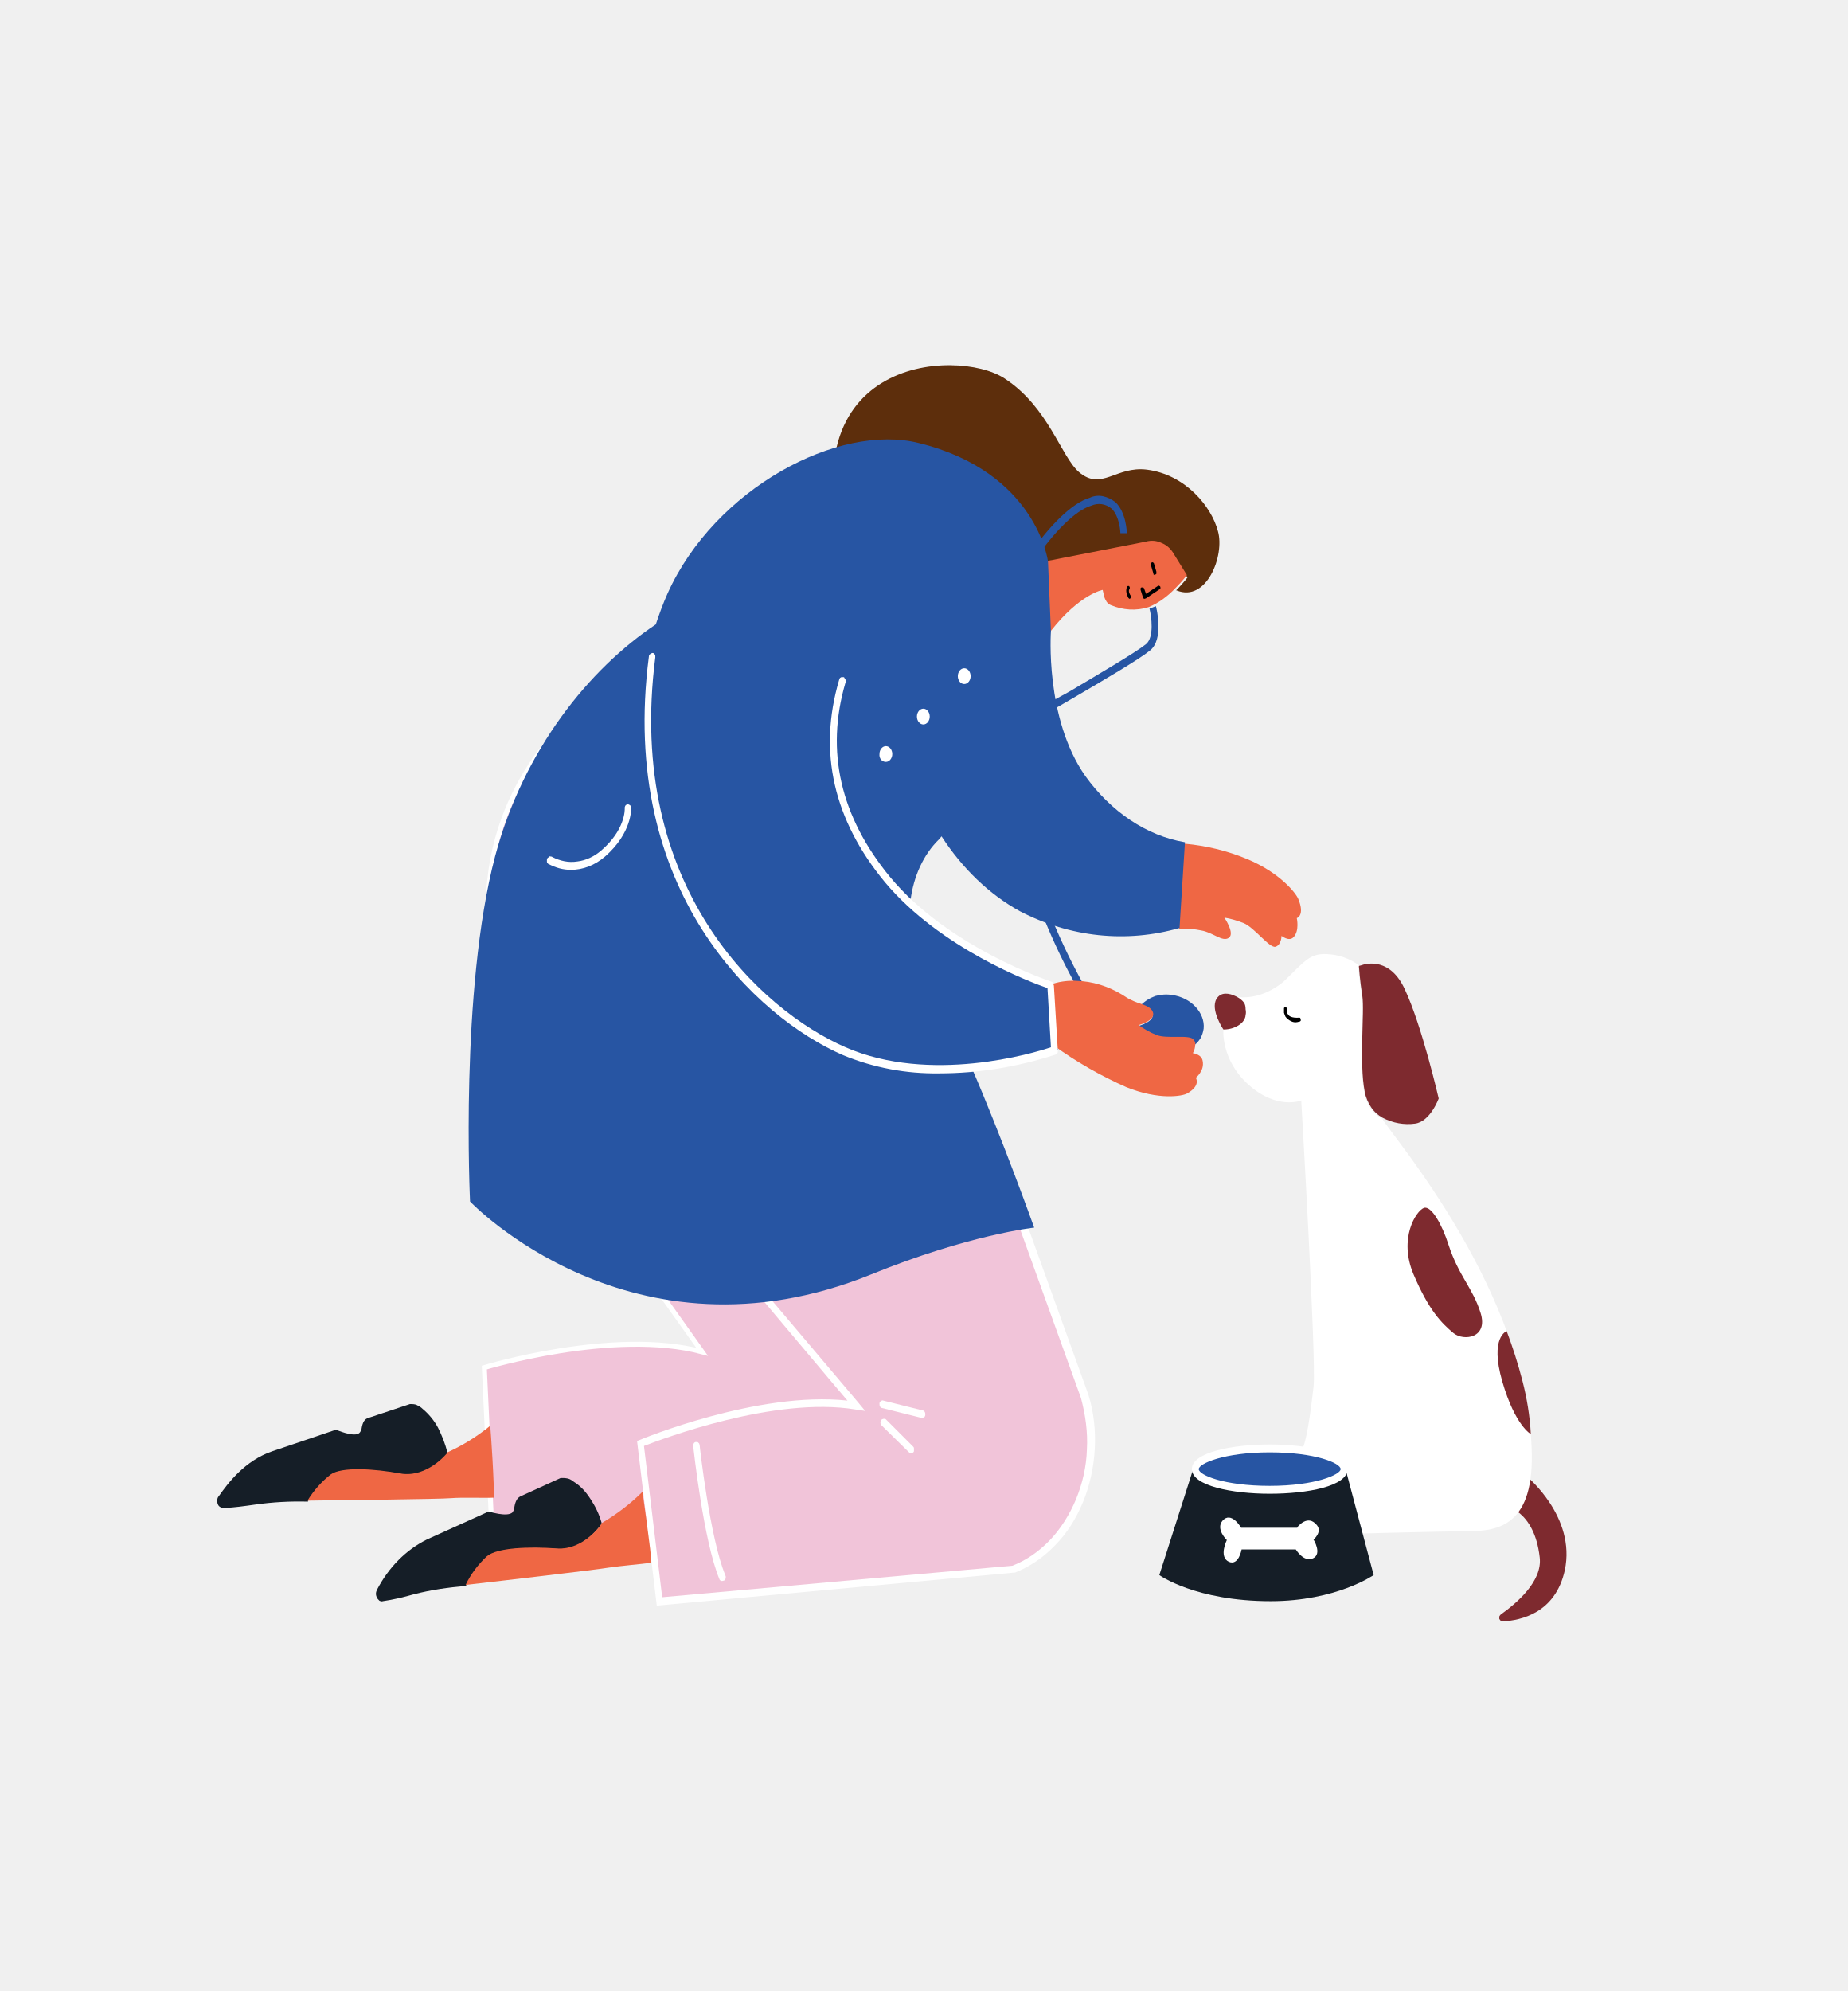
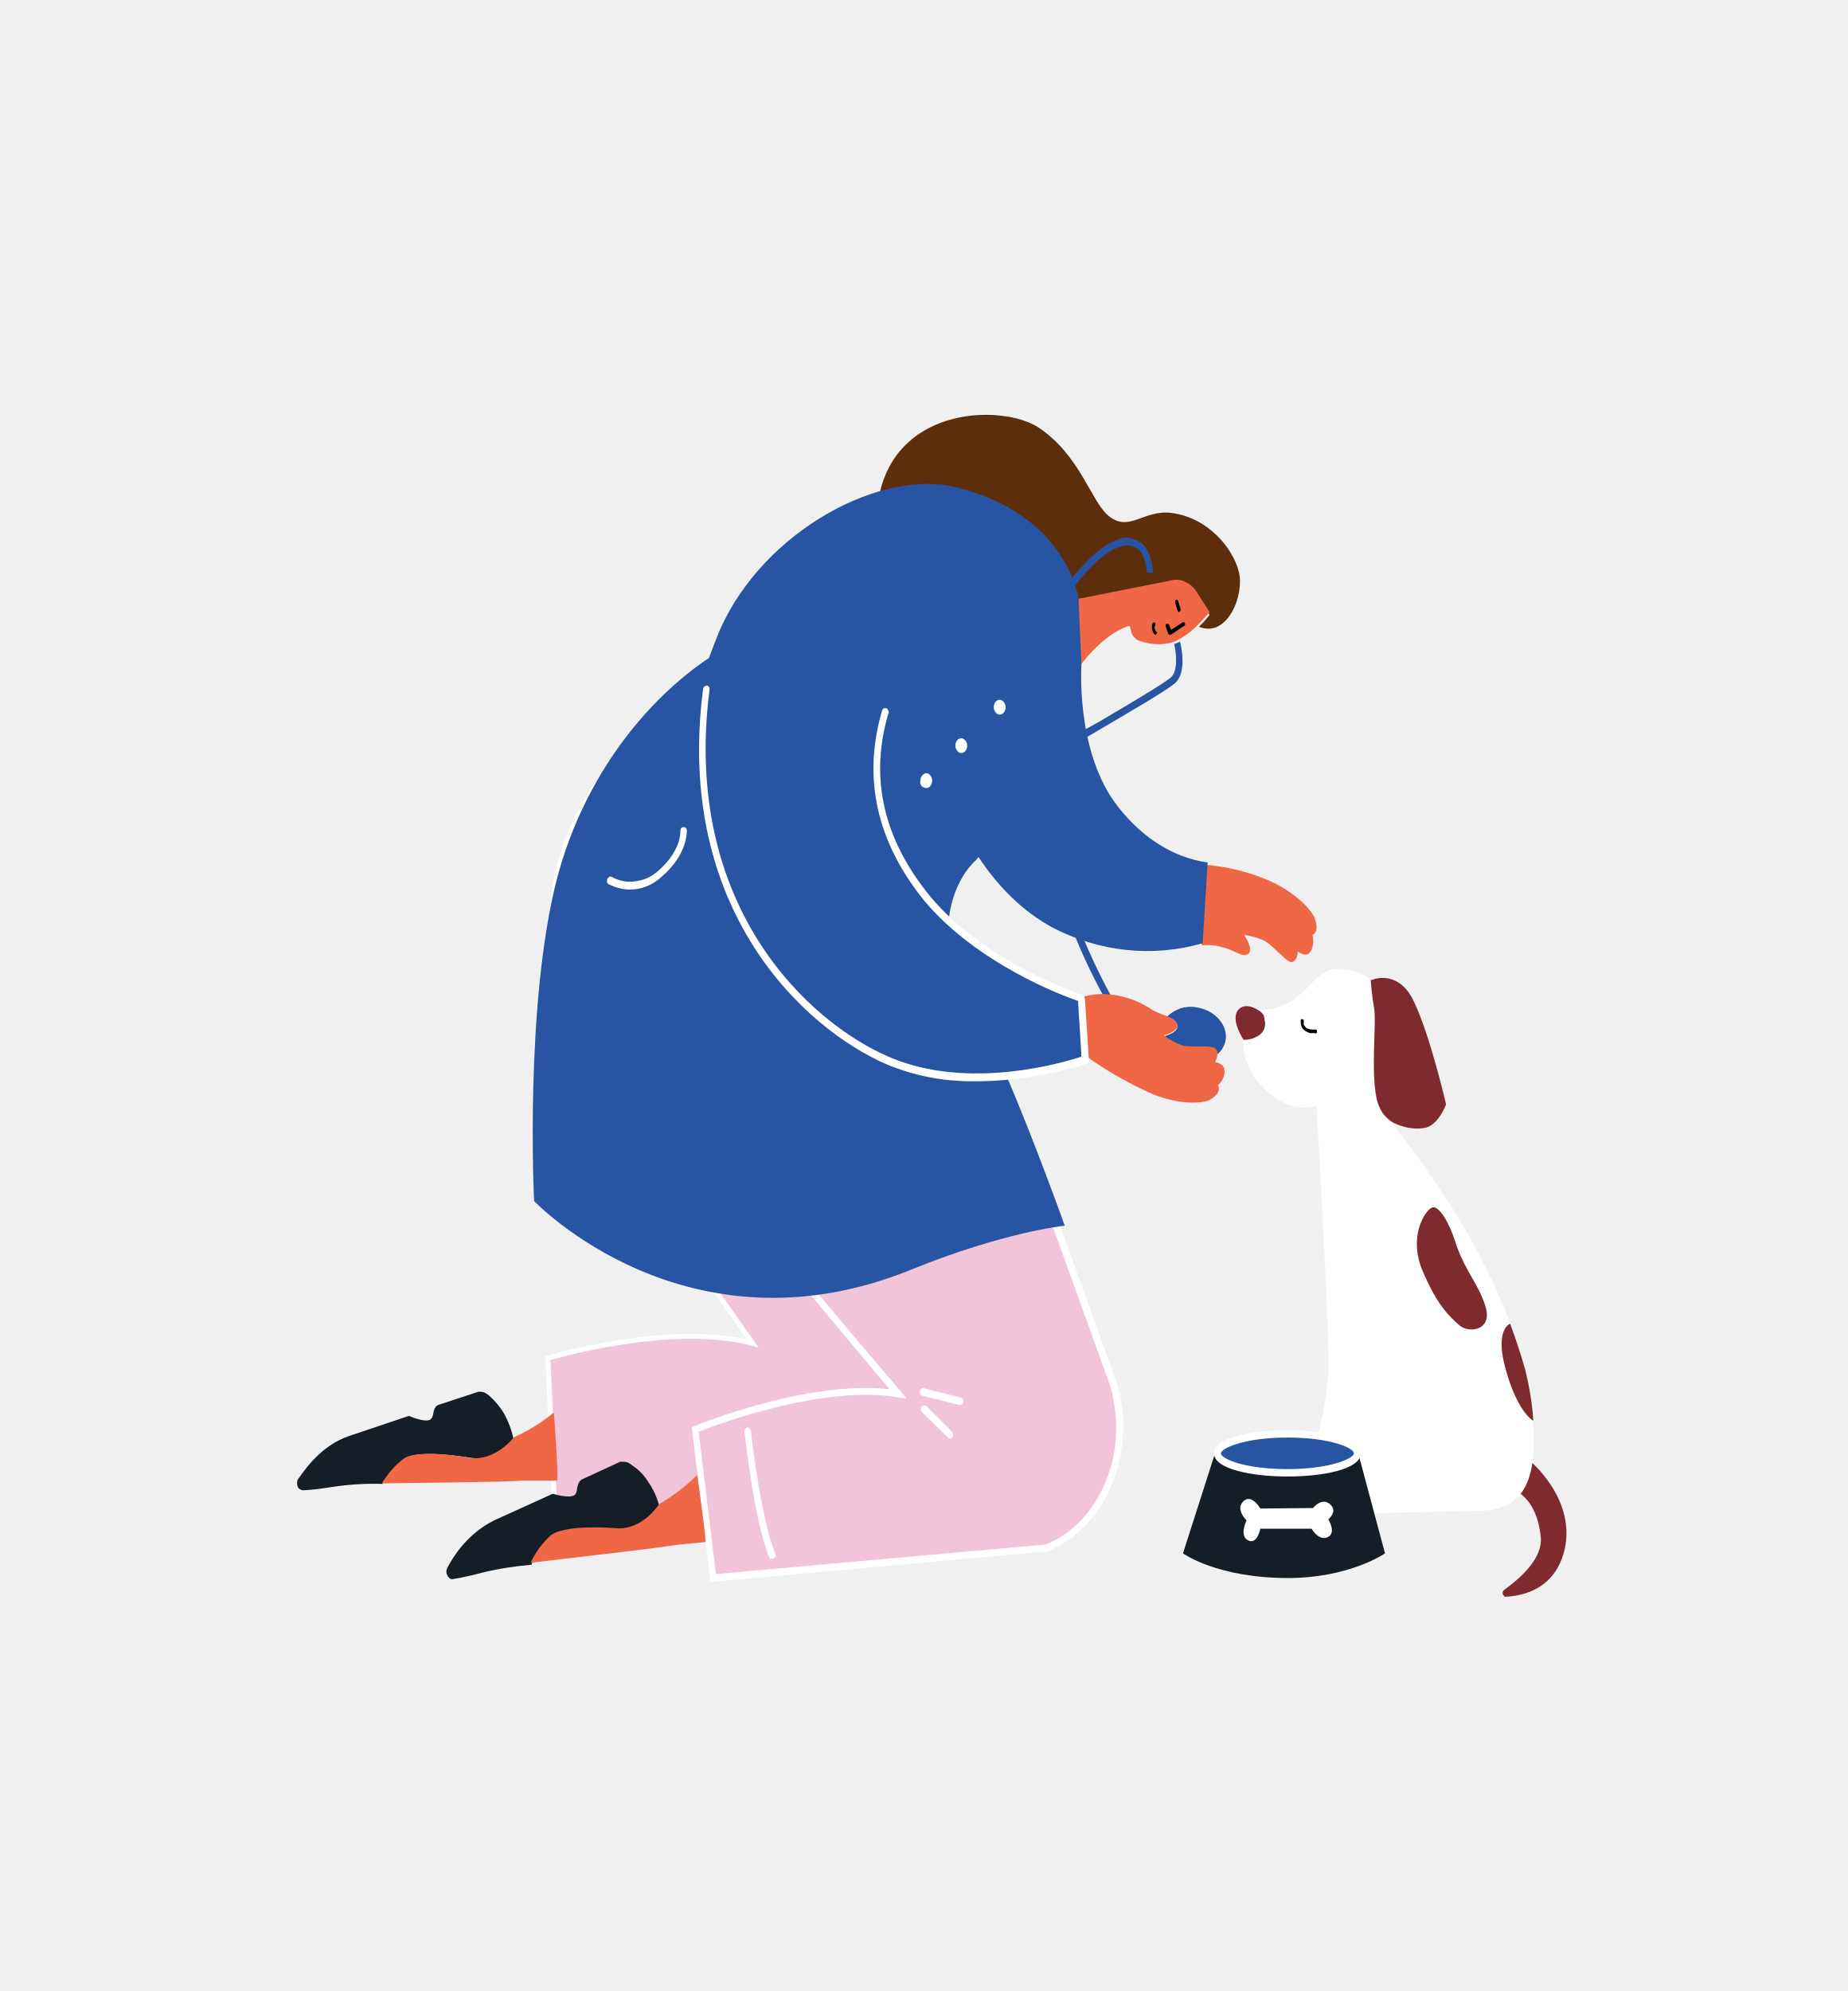
<svg xmlns="http://www.w3.org/2000/svg" version="1.1" id="Layer_1" x="0px" y="0px" viewBox="0 0 375 404" style="enable-background:new 0 0 375 404;" xml:space="preserve">
  <style type="text/css">
	.st0{fill:#F1C4D9;stroke:#FFFFFF;stroke-miterlimit:10;}
	.st1{fill:url(#SVGID_1_);}
	.st2{fill:#FFFFFF;}
	.st3{fill:#EF6744;}
	.st4{fill:#5D2E0C;}
	.st5{fill:#2755A3;}
	.st6{fill:#7E2A2F;}
	.st7{fill:url(#SVGID_2_);}
	.st8{fill:#151E27;}
</style>
  <g>
-     <path class="st0" d="M118.6,143.1c0,0-18,13.3-19.4,37.9c-1.4,24.6,3.8,37.8,18.1,57.9c9.8,13.8,18.9,26.5,25.2,35.4   c-18-4.8-44.2,3.2-44.2,3.2l1.5,32.3l72,0.9c3-0.8,5.8-2.4,8.2-4.5c2.5-2.1,4.5-4.9,6.1-8c1.6-3.1,2.6-6.6,3.1-10.2   c0.4-3.6,0.3-7.3-0.5-10.8l-22.5-103.9L118.6,143.1z" />
-     <linearGradient id="SVGID_1_" gradientUnits="userSpaceOnUse" x1="15196.658" y1="-44.97" x2="23809.822" y2="-44.97" gradientTransform="matrix(1 0 0 -1 0 196)">
+     <path class="st0" d="M130.4,149.1c0,0-16.9,12.5-18.3,35.7c-1.3,23.1,3.6,35.6,17,54.5c9.2,13,17.8,24.9,23.7,33.3   c-16.9-4.5-41.6,3-41.6,3l1.4,30.4l67.7,0.8c2.8-0.8,5.5-2.3,7.7-4.2c2.4-2,4.2-4.6,5.7-7.5c1.5-2.9,2.4-6.2,2.9-9.6   c0.4-3.4,0.3-6.9-0.5-10.2l-21.2-97.8L130.4,149.1z" />
+     <linearGradient id="SVGID_1_" gradientUnits="userSpaceOnUse" x1="14317.611" y1="887.089" x2="22421.902" y2="887.089" gradientTransform="matrix(1 0 0 1 0 -645.8898)">
      <stop offset="0.28" style="stop-color:#F1C4D9" />
      <stop offset="0.39" style="stop-color:#192A41" />
      <stop offset="0.58" style="stop-color:#1F3C6B" />
      <stop offset="0.75" style="stop-color:#234A8A" />
      <stop offset="0.9" style="stop-color:#26529C" />
      <stop offset="1" style="stop-color:#2755A3" />
    </linearGradient>
-     <path class="st1" d="M140.5,157c0,0-17,15.1-16.5,39.7s6.5,37.3,22.2,55.8c10.7,12.7,20.7,24.5,27.6,32.7   c-18.3-3-43.8,7.7-43.8,7.7l3.8,32.1l71.8-6.5c2.9-1.1,5.6-3,7.9-5.4c2.3-2.4,4.2-5.3,5.5-8.6c1.3-3.3,2.1-6.8,2.3-10.4   c0.2-3.6-0.3-7.3-1.3-10.7l-33-91.6L140.5,157z" />
-     <path class="st2" d="M133.3,325.8l-4-33.4l0.5-0.2c0.2-0.1,24.1-10,42.2-8c-4.1-4.8-9-10.7-14.5-17.2l-11.7-14   c-14.8-17.5-22-30.4-22.4-56.4c-0.4-24.8,16.7-40.2,16.9-40.4l0.4-0.3l47.1,35.3l0.1,0.2l33,91.6c1.1,3.5,1.5,7.3,1.3,11   c-0.2,3.7-1,7.4-2.4,10.8c-1.4,3.4-3.3,6.4-5.7,8.8c-2.4,2.5-5.1,4.3-8.1,5.5h-0.2L133.3,325.8z M130.7,293.4l3.7,30.7l71.1-6.4   c2.8-1.1,5.4-2.9,7.6-5.2c2.2-2.3,4-5.2,5.3-8.3c1.3-3.2,2.1-6.6,2.2-10.1c0.2-3.5-0.3-7-1.2-10.4l-32.9-91.3l-46-34.4   c-2.4,2.3-16.3,16.8-16,38.7c0.4,25.6,7.1,37.7,22,55.2l11.8,13.9c6.1,7.2,11.6,13.7,15.9,18.8l1.4,1.7l-2-0.3   C157.2,283.3,134.4,292,130.7,293.4z" />
-     <path class="st3" d="M239.4,188.5c-0.8-1.3-1.3-2.7-1.6-4.2c-0.3-1.5-0.3-3.1-0.1-4.6c0.2-3.1,1.2-6,2.8-8.5   c4.3,0.4,8.5,1.4,12.6,3.1c6.7,2.8,9.9,6.9,10.4,8.1c1.4,3.4-0.3,3.9-0.3,3.9s0.6,2.6-0.7,3.9c-0.9,0.9-2.4-0.3-2.4-0.3   s0,1.8-1.2,2.2c-1.2,0.4-4.3-3.9-6.5-4.8c-1.3-0.5-2.6-0.9-3.9-1.1c0,0,2.2,3.2,0.9,4.1c-1.3,0.9-3.2-1.1-5.6-1.5   C242.4,188.5,240.9,188.4,239.4,188.5z" />
-     <path class="st4" d="M247.2,107.8c-1.3-5-6.6-11.5-14.4-12.5c-6.3-0.8-9.2,4.4-13.8,0.5c-3.7-3.2-6.2-13.2-15.1-19   c-9.7-6.4-46.3-4.4-31.3,39.6c4.6,13.5,19.3,3.1,38.7,0.2c0.4-0.9,0.8-1.8,1.4-2.6l19.9-3.9c1.1-0.3,2.2-0.2,3.2,0.3   c1,0.5,1.9,1.3,2.5,2.3l2.7,4.5c-0.7,0.9-1.5,1.8-2.3,2.6h0.1C244.9,122.3,248.6,112.7,247.2,107.8z" />
-     <path class="st3" d="M238.3,112.5c-0.6-1.1-1.5-1.9-2.5-2.3c-1-0.5-2.1-0.6-3.2-0.3l-19.9,3.9c-0.5,0.8-1,1.7-1.4,2.6   c-0.7,1.3-1,2.9-0.8,4.5c0.6,2.9,1.3,9,2.8,7.1c5.9-7.5,10.5-8.3,10.5-8.3l0.3,1.3c0.1,0.4,0.3,0.8,0.5,1.1   c0.2,0.3,0.6,0.6,0.9,0.7c2.4,1,5.1,1.2,7.6,0.4c2-0.8,3.9-2.2,5.5-3.9c0.8-0.8,1.6-1.7,2.3-2.6L238.3,112.5z" />
-     <path d="M232.3,121.5h-0.1c0,0-0.1,0-0.1-0.1c0,0-0.1-0.1-0.1-0.1l-0.5-1.6c0-0.1,0-0.2,0-0.3s0.1-0.2,0.2-0.2c0.1,0,0.2,0,0.3,0   s0.1,0.1,0.2,0.2l0.4,1.1l2.4-1.6c0.1-0.1,0.2-0.1,0.3,0c0.1,0,0.2,0.1,0.2,0.2c0,0.1,0.1,0.2,0,0.3c0,0.1-0.1,0.2-0.2,0.2   l-2.7,1.8C232.4,121.5,232.3,121.5,232.3,121.5z" />
-     <path d="M229.3,121.5c-0.1,0-0.1,0-0.2-0.1c0,0-0.1-0.1-0.1-0.1c-0.8-1.5-0.2-2.3-0.2-2.3c0.1-0.1,0.1-0.1,0.2-0.1   c0.1,0,0.2,0,0.2,0.1c0.1,0.1,0.1,0.2,0.1,0.3c0,0.1,0,0.2-0.1,0.3c0,0-0.3,0.4,0.3,1.3c0,0,0,0.1,0.1,0.1c0,0.1,0,0.1,0,0.2   c0,0.1,0,0.1-0.1,0.1c0,0-0.1,0.1-0.1,0.1C229.4,121.4,229.4,121.5,229.3,121.5z" />
-     <path d="M234.4,116.7c-0.1,0-0.1,0-0.2-0.1c-0.1,0-0.1-0.1-0.1-0.2l-0.5-1.7c0,0,0-0.1,0-0.2c0-0.1,0-0.1,0-0.2c0,0,0-0.1,0.1-0.1   c0,0,0.1-0.1,0.1-0.1c0,0,0.1,0,0.1,0c0,0,0.1,0,0.1,0c0,0,0.1,0.1,0.1,0.1c0,0,0.1,0.1,0.1,0.1l0.5,1.7c0,0,0,0.1,0,0.2   c0,0.1,0,0.1,0,0.2c0,0,0,0.1-0.1,0.1c0,0-0.1,0.1-0.1,0.1L234.4,116.7z" />
-     <path class="st5" d="M220.3,157.5c-8.3-11.8-7-29.4-7-29.4l-0.6-14.2c0,0-2.3-18.1-26.2-24c-16.3-4.1-41.4,9.2-51,30.5   c-0.9,2-1.7,4.2-2.4,6.3c-13.5,9-26.8,25.4-32.6,47c-7.2,27.2-5.1,70.1-5.1,70.1s32.8,34.5,81.4,14.8c19.9-8.1,33.1-9.5,33.1-9.5   s-6.5-18.2-12.8-32.7c11.1,0.2,17.6-3.4,17.6-3.4l-1.6-13.2c0,0-16.4-6.1-28.3-17.1c0.6-4.8,2.6-9.3,5.8-12.4l0.5-0.6   c4.2,6.5,9.7,11.8,15.9,15.2c10.2,5.3,21.6,6.5,32.4,3.4l1.1-17.4C232.7,169.6,225.5,164.7,220.3,157.5z" />
-     <path class="st6" d="M309.9,299.6c0,0,10,8.2,7.7,19c-1.9,8.7-8.9,10.2-12.6,10.4c-0.2,0-0.3,0-0.4-0.1c-0.1-0.1-0.2-0.3-0.3-0.4   c0-0.2,0-0.4,0-0.5c0.1-0.2,0.2-0.3,0.3-0.4c3.1-2.2,8.5-6.7,7.9-11.6c-1.1-9.7-7.2-10.5-7.2-10.5L309.9,299.6z" />
-     <path class="st2" d="M280.6,227.1c0,0,0-0.1-0.1-0.1c-0.9-0.5-1.7-1.2-2.3-2.1c-0.6-0.9-1.1-2-1.3-3.1c-1.2-6.1,0-16.3-0.5-19.5   c-0.5-3.1-0.7-6.1-0.7-6.1l0.4-0.1c-2-1.6-4.4-2.4-6.8-2.5c-3.6-0.2-4.7,1.7-8.8,5.6c-2.8,2.3-6.1,3.5-9.5,3.1   c0.6,0.3,1.1,0.7,1.6,1.3c0.2,0.4,0.3,0.7,0.3,1.1c0,0.4,0,0.8-0.1,1.2c-0.1,0.4-0.2,0.8-0.4,1.1c-0.2,0.3-0.5,0.6-0.8,0.8   c-1,0.7-2.1,1.1-3.3,1c0,0-0.6,6.2,5.1,11.3c5.8,5.2,10.7,3.2,10.7,3.2s3.1,52.8,2.5,58.1c-0.6,5.3-1.5,11.8-2.5,13   c-5.9,7-4.9,11.7-4.9,11.7l12.6-0.3c-0.7,0.6-1.2,1.5-1.4,2.5c-0.2,1-0.1,2.1,0.3,3c0,0,23.5-0.6,27-0.6c5.7,0,13.4-0.6,13.2-15.5   C310.4,262.4,282.2,230.1,280.6,227.1z" />
-     <path class="st6" d="M285.1,200.7c-2.9-6.3-7.6-5.3-8.9-4.8l-0.4,0.1c0,0,0.2,3,0.7,6.1c0.5,3.1-0.7,13.4,0.5,19.5   c0.2,1.1,0.7,2.2,1.3,3.1c0.6,0.9,1.4,1.6,2.3,2.1c2.1,1.1,4.4,1.5,6.6,1.2c3.1-0.4,4.8-5.1,4.8-5.1S288.6,208.1,285.1,200.7z" />
-     <path class="st6" d="M252.5,203.5c-0.4-0.6-1-1-1.6-1.3c-1.4-0.7-3.1-1-4,0.5c-1.3,2.2,1.4,6.2,1.4,6.2c1.2,0,2.3-0.3,3.3-1   c0.3-0.2,0.6-0.5,0.8-0.8c0.2-0.3,0.4-0.7,0.4-1.1c0.1-0.4,0.1-0.8,0-1.2C252.8,204.2,252.7,203.8,252.5,203.5z" />
-     <path d="M263.3,207.4c-0.5,0.1-0.9,0-1.3-0.2s-0.8-0.5-1.1-0.9c-0.1-0.2-0.2-0.5-0.3-0.8c0-0.3,0-0.6,0-0.9c0-0.1,0.1-0.2,0.2-0.2   c0.1,0,0.2,0,0.2,0c0.1,0,0.1,0.1,0.2,0.2c0,0.1,0.1,0.2,0,0.3c0,0.2,0,0.3,0,0.5c0,0.2,0.1,0.3,0.2,0.4c0.2,0.4,0.8,0.8,2.3,0.7   c0.1,0,0.2,0,0.2,0.1c0.1,0.1,0.1,0.2,0.1,0.3c0,0.1,0,0.1,0,0.2c0,0,0,0.1-0.1,0.1c0,0-0.1,0.1-0.1,0.1c0,0-0.1,0-0.1,0   L263.3,207.4z" />
-     <path class="st6" d="M286.9,258.6c3.1,7.3,5.7,9.9,8.1,11.9c2.1,1.7,7.1,1,5.5-4.1c-1.6-5.1-4.4-7.4-6.5-13.8c-1.3-4.1-3.5-8-5-7.5   C287.4,245.7,283.8,251.3,286.9,258.6z" />
-     <path class="st6" d="M305.8,270.1c0,0-3.5,1.2-0.9,10.2c2.6,9,5.8,10.7,5.8,10.7c-0.2-3.7-0.8-7.3-1.7-10.8   C308.1,276.7,307,273.3,305.8,270.1z" />
-     <path class="st5" d="M207.6,168.5c-0.7-2.9-1.6-5.6-2.7-8.3c0-0.3,1.9-12.1,9.7-16.7l3.1-1.8c6-3.5,13.5-7.9,15.7-9.7   c2.9-2.3,1.3-8.7,1.2-9l-1.3,0.5c0.4,1.5,1,5.8-0.7,7.2c-2.1,1.7-9.8,6.2-15.5,9.6L214,142c-6.5,3.9-9.1,12-10,15.8l-0.1-0.1   c-2.8-7-5.3-13-3.3-22.7c2.8-14.2,14.4-30.5,20.9-32.4c0.7-0.3,1.4-0.4,2.1-0.3c0.7,0.1,1.4,0.4,2,0.9c1.7,1.6,1.8,5,1.8,5h1.3   c0-0.2-0.1-4.2-2.3-6.3c-0.8-0.6-1.6-1-2.5-1.2c-0.9-0.2-1.9-0.1-2.7,0.3c-7.1,2-19,18.7-22,33.6c-2.1,10.3,0.6,16.8,3.4,23.8   c1.5,3.4,2.7,6.9,3.6,10.5c2.7,10.7,6.6,20.8,11.7,30.2c0.5,0,1.1,0,1.7,0.1C214.4,189.7,210.3,179.4,207.6,168.5z" />
-     <path class="st5" d="M233.9,205.6c0.6,1.7-2.9,2.6-2.9,2.6c1.2,0.8,2.4,1.4,3.6,2c2.2,0.9,6.8-0.2,7.6,1c0.1,0.2,0.2,0.5,0.3,0.8   c0.5-0.4,0.9-0.9,1.2-1.4c0.3-0.6,0.5-1.2,0.6-1.9c0.3-3.2-2.6-6.3-6.4-6.8c-1.1-0.2-2.3-0.1-3.4,0.2c-1.1,0.4-2.1,1-3,1.9   C232.7,204.3,233.6,204.7,233.9,205.6z" />
-     <path class="st3" d="M244.1,215.3c-0.2-1.4-2-1.6-2-1.6c0.3-0.5,0.5-1.2,0.5-1.9c0-0.3-0.1-0.5-0.3-0.8c-0.8-1.2-5.4-0.1-7.6-1   c-1.3-0.5-2.5-1.2-3.6-2c0,0,3.5-0.9,2.9-2.6c-0.3-0.9-1.3-1.3-2.4-1.7c-1-0.3-1.9-0.7-2.8-1.2c-2.8-1.9-5.9-3.1-9.1-3.4   c-0.6,0-1.2-0.1-1.7-0.1c-1.6,0-3.2,0.2-4.8,0.8l0.6,12.3c4.7,3.4,9.6,6.2,14.8,8.5c6.7,2.7,11.4,1.8,12.3,1.3   c2.9-1.6,1.8-3.2,1.8-3.2S244.5,217.3,244.1,215.3z" />
-     <linearGradient id="SVGID_2_" gradientUnits="userSpaceOnUse" x1="11367.703" y1="-115.317" x2="13087.58" y2="-115.317" gradientTransform="matrix(1 0 0 -1 0 196)">
+     <path class="st1" d="M151,162.2c0,0-16,14.2-15.5,37.4s6.1,35.1,20.9,52.5c10.1,11.9,19.5,23.1,26,30.8   c-17.2-2.8-41.2,7.2-41.2,7.2l3.6,30.2l67.6-6.1c2.7-1,5.3-2.8,7.4-5.1c2.2-2.3,4-5,5.2-8.1c1.2-3.1,2-6.4,2.2-9.8   c0.2-3.4-0.3-6.9-1.2-10.1l-31.1-86.2L151,162.2z" />
+     <path class="st2" d="M144.2,321l-3.8-31.4l0.5-0.2c0.2-0.1,22.7-9.4,39.7-7.5c-3.9-4.5-8.5-10.1-13.6-16.2l-11-13.2   c-13.9-16.5-20.7-28.6-21.1-53.1c-0.4-23.3,15.7-37.8,15.9-38l0.4-0.3l44.3,33.2l0.1,0.2l31.1,86.2c1,3.3,1.4,6.9,1.2,10.4   c-0.2,3.5-0.9,7-2.3,10.2c-1.3,3.2-3.1,6-5.4,8.3c-2.3,2.4-4.8,4-7.6,5.2h-0.2L144.2,321z M141.8,290.5l3.5,28.9l66.9-6   c2.6-1,5.1-2.7,7.2-4.9c2.1-2.2,3.8-4.9,5-7.8c1.2-3,2-6.2,2.1-9.5c0.2-3.3-0.3-6.6-1.1-9.8l-31-85.9L151,163.1   c-2.3,2.2-15.3,15.8-15.1,36.4c0.4,24.1,6.7,35.5,20.7,51.9l11.1,13.1c5.7,6.8,10.9,12.9,15,17.7l1.3,1.6l-1.9-0.3   C166.7,281,145.2,289.2,141.8,290.5z" />
+     <path class="st3" d="M244,191.8c-0.8-1.2-1.2-2.5-1.5-4c-0.3-1.4-0.3-2.9-0.1-4.3c0.2-2.9,1.1-5.6,2.6-8c4,0.4,8,1.3,11.9,2.9   c6.3,2.6,9.3,6.5,9.8,7.6c1.3,3.2-0.3,3.7-0.3,3.7s0.6,2.4-0.7,3.7c-0.8,0.8-2.3-0.3-2.3-0.3s0,1.7-1.1,2.1c-1.1,0.4-4-3.7-6.1-4.5   c-1.2-0.5-2.4-0.8-3.7-1c0,0,2.1,3,0.8,3.9c-1.2,0.8-3-1-5.3-1.4C246.9,191.8,245.5,191.7,244,191.8z" />
+     <path class="st4" d="M251.4,115.9c-1.2-4.7-6.2-10.8-13.5-11.8c-5.9-0.8-8.7,4.1-13,0.5c-3.5-3-5.8-12.4-14.2-17.9   c-9.1-6-43.6-4.1-29.5,37.3c4.3,12.7,18.2,2.9,36.4,0.2c0.4-0.8,0.8-1.7,1.3-2.4l18.7-3.7c1-0.3,2.1-0.2,3,0.3s1.8,1.2,2.4,2.2   l2.5,4.2c-0.7,0.8-1.4,1.7-2.2,2.4h0.1C249.2,129.5,252.7,120.5,251.4,115.9z" />
+     <path class="st3" d="M243,120.3c-0.6-1-1.4-1.8-2.4-2.2c-0.9-0.5-2-0.6-3-0.3l-18.7,3.7c-0.5,0.8-0.9,1.6-1.3,2.4   c-0.7,1.2-0.9,2.7-0.8,4.2c0.6,2.7,1.2,8.5,2.6,6.7c5.6-7.1,9.9-7.8,9.9-7.8l0.3,1.2c0.1,0.4,0.3,0.8,0.5,1s0.6,0.6,0.8,0.7   c2.3,0.9,4.8,1.1,7.2,0.4c1.9-0.8,3.7-2.1,5.2-3.7c0.8-0.8,1.5-1.6,2.2-2.4L243,120.3z" />
+     <path d="M237.4,128.8L237.4,128.8c-0.1,0-0.2,0-0.2-0.1l-0.1-0.1l-0.5-1.5c0-0.1,0-0.2,0-0.3c0-0.1,0.1-0.2,0.2-0.2   c0.1,0,0.2,0,0.3,0s0.1,0.1,0.2,0.2l0.4,1l2.3-1.5c0.1-0.1,0.2-0.1,0.3,0c0.1,0,0.2,0.1,0.2,0.2c0,0.1,0.1,0.2,0,0.3   c0,0.1-0.1,0.2-0.2,0.2l-2.5,1.7C237.5,128.8,237.4,128.8,237.4,128.8z" />
+     <path d="M234.5,128.8c-0.1,0-0.1,0-0.2-0.1l-0.1-0.1c-0.8-1.4-0.2-2.2-0.2-2.2c0.1-0.1,0.1-0.1,0.2-0.1s0.2,0,0.2,0.1   c0.1,0.1,0.1,0.2,0.1,0.3c0,0.1,0,0.2-0.1,0.3c0,0-0.3,0.4,0.3,1.2c0,0,0,0.1,0.1,0.1c0,0.1,0,0.1,0,0.2s0,0.1-0.1,0.1L234.5,128.8   C234.6,128.7,234.6,128.8,234.5,128.8z" />
+     <path d="M239.3,124.2c-0.1,0-0.1,0-0.2-0.1c-0.1,0-0.1-0.1-0.1-0.2l-0.5-1.6c0,0,0-0.1,0-0.2s0-0.1,0-0.2c0,0,0-0.1,0.1-0.1   l0.1-0.1h0.1h0.1l0.1,0.1l0.1,0.1l0.5,1.6c0,0,0,0.1,0,0.2c0,0.1,0,0.1,0,0.2c0,0,0,0.1-0.1,0.1L239.3,124.2L239.3,124.2z" />
+     <path class="st5" d="M226.1,162.6c-7.8-11.1-6.6-27.7-6.6-27.7l-0.6-13.4c0,0-2.2-17-24.7-22.6c-15.3-3.9-39,8.7-48,28.7   c-0.8,1.9-1.6,4-2.3,5.9c-12.7,8.5-25.2,23.9-30.7,44.2c-6.8,25.6-4.8,66-4.8,66s30.9,32.5,76.6,13.9c18.7-7.6,31.1-8.9,31.1-8.9   s-6.1-17.1-12-30.8c10.4,0.2,16.6-3.2,16.6-3.2l-1.5-12.4c0,0-15.4-5.7-26.6-16.1c0.6-4.5,2.4-8.8,5.5-11.7l0.5-0.6   c4,6.1,9.1,11.1,15,14.3c9.6,5,20.3,6.1,30.5,3.2l1-16.4C237.7,174,231,169.4,226.1,162.6z" />
+     <path class="st6" d="M310.4,296.3c0,0,9.4,7.7,7.2,17.9c-1.8,8.2-8.4,9.6-11.9,9.8c-0.2,0-0.3,0-0.4-0.1c-0.1-0.1-0.2-0.3-0.3-0.4   c0-0.2,0-0.4,0-0.5c0.1-0.2,0.2-0.3,0.3-0.4c2.9-2.1,8-6.3,7.4-10.9c-1-9.1-6.8-9.9-6.8-9.9L310.4,296.3z" />
+     <path class="st2" d="M282.8,228.1C282.8,228.1,282.8,228,282.8,228.1c-0.9-0.6-1.7-1.2-2.3-2.1c-0.6-0.8-1-1.9-1.2-2.9   c-1.1-5.7,0-15.3-0.5-18.3c-0.5-2.9-0.7-5.7-0.7-5.7l0.4-0.1c-1.9-1.5-4.1-2.3-6.4-2.4c-3.4-0.2-4.4,1.6-8.3,5.3   c-2.6,2.2-5.7,3.3-8.9,2.9c0.6,0.3,1,0.7,1.5,1.2c0.2,0.4,0.3,0.7,0.3,1s0,0.8-0.1,1.1c-0.1,0.4-0.2,0.8-0.4,1   c-0.2,0.3-0.5,0.6-0.8,0.8c-0.9,0.7-2,1-3.1,0.9c0,0-0.6,5.8,4.8,10.6c5.5,4.9,10.1,3,10.1,3s2.9,49.7,2.4,54.7   c-0.6,5-1.4,11.1-2.4,12.2c-5.6,6.6-4.6,11-4.6,11l11.9-0.3c-0.7,0.6-1.1,1.4-1.3,2.4s-0.1,2,0.3,2.8c0,0,22.1-0.6,25.4-0.6   c5.4,0,12.6-0.6,12.4-14.6C310.8,261.3,284.3,230.9,282.8,228.1z" />
+     <path class="st6" d="M287,203.3c-2.7-5.9-7.2-5-8.4-4.5l-0.4,0.1c0,0,0.2,2.8,0.7,5.7s-0.7,12.6,0.5,18.3c0.2,1,0.7,2.1,1.2,2.9   c0.6,0.8,1.3,1.5,2.2,2c2,1,4.1,1.4,6.2,1.1c2.9-0.4,4.5-4.8,4.5-4.8S290.3,210.2,287,203.3z" />
+     <path class="st6" d="M256.4,205.9c-0.4-0.6-0.9-0.9-1.5-1.2c-1.3-0.7-2.9-0.9-3.8,0.5c-1.2,2.1,1.3,5.8,1.3,5.8   c1.1,0,2.2-0.3,3.1-0.9c0.3-0.2,0.6-0.5,0.8-0.8c0.2-0.3,0.4-0.7,0.4-1c0.1-0.4,0.1-0.8,0-1.1C256.6,206.6,256.6,206.2,256.4,205.9   z" />
+     <path d="M266.5,209.6c-0.5,0.1-0.8,0-1.2-0.2c-0.4-0.2-0.8-0.5-1-0.8c-0.1-0.2-0.2-0.5-0.3-0.8c0-0.3,0-0.6,0-0.8   c0-0.1,0.1-0.2,0.2-0.2c0.1,0,0.2,0,0.2,0c0.1,0,0.1,0.1,0.2,0.2c0,0.1,0.1,0.2,0,0.3c0,0.2,0,0.3,0,0.5s0.1,0.3,0.2,0.4   c0.2,0.4,0.8,0.8,2.2,0.7c0.1,0,0.2,0,0.2,0.1c0.1,0.1,0.1,0.2,0.1,0.3s0,0.1,0,0.2c0,0,0,0.1-0.1,0.1l-0.1,0.1h-0.1L266.5,209.6z" />
+     <path class="st6" d="M288.7,257.8c2.9,6.9,5.4,9.3,7.6,11.2c2,1.6,6.7,0.9,5.2-3.9c-1.5-4.8-4.1-7-6.1-13c-1.2-3.9-3.3-7.5-4.7-7.1   C289.2,245.6,285.8,250.9,288.7,257.8z" />
+     <path class="st6" d="M306.5,268.6c0,0-3.3,1.1-0.8,9.6c2.4,8.5,5.5,10.1,5.5,10.1c-0.2-3.5-0.8-6.9-1.6-10.2   C308.7,274.8,307.6,271.6,306.5,268.6z" />
+     <path class="st5" d="M214.1,173c-0.7-2.7-1.5-5.3-2.5-7.8c0-0.3,1.8-11.4,9.1-15.7l2.9-1.7c5.6-3.3,12.7-7.4,14.8-9.1   c2.7-2.2,1.2-8.2,1.1-8.5l-1.2,0.5c0.4,1.4,0.9,5.5-0.7,6.8c-2,1.6-9.2,5.8-14.6,9l-2.9,1.6c-6.1,3.7-8.6,11.3-9.4,14.9l-0.1-0.1   c-2.6-6.6-5-12.2-3.1-21.4c2.6-13.4,13.5-28.7,19.7-30.5c0.7-0.3,1.3-0.4,2-0.3c0.7,0.1,1.3,0.4,1.9,0.8c1.6,1.5,1.7,4.7,1.7,4.7   h1.2c0-0.2-0.1-4-2.2-5.9c-0.8-0.6-1.5-0.9-2.4-1.1c-0.8-0.2-1.8-0.1-2.5,0.3c-6.7,1.9-17.9,17.6-20.7,31.6   c-2,9.7,0.6,15.8,3.2,22.4c1.4,3.2,2.5,6.5,3.4,9.9c2.5,10.1,6.2,19.6,11,28.4c0.5,0,1,0,1.6,0.1   C220.5,192.9,216.7,183.2,214.1,173z" />
+     <path class="st5" d="M238.9,207.9c0.6,1.6-2.7,2.4-2.7,2.4c1.1,0.8,2.3,1.3,3.4,1.9c2.1,0.8,6.4-0.2,7.2,0.9   c0.1,0.2,0.2,0.5,0.3,0.8c0.5-0.4,0.8-0.8,1.1-1.3c0.3-0.6,0.5-1.1,0.6-1.8c0.3-3-2.4-5.9-6-6.4c-1-0.2-2.2-0.1-3.2,0.2   c-1,0.4-2,0.9-2.8,1.8C237.7,206.7,238.6,207,238.9,207.9z" />
+     <path class="st3" d="M248.5,217c-0.2-1.3-1.9-1.5-1.9-1.5c0.3-0.5,0.5-1.1,0.5-1.8c0-0.3-0.1-0.5-0.3-0.8c-0.8-1.1-5.1-0.1-7.2-0.9   c-1.2-0.5-2.4-1.1-3.4-1.9c0,0,3.3-0.8,2.7-2.4c-0.3-0.8-1.2-1.2-2.3-1.6c-0.9-0.3-1.8-0.7-2.6-1.1c-2.6-1.8-5.6-2.9-8.6-3.2   c-0.6,0-1.1-0.1-1.6-0.1c-1.5,0-3,0.2-4.5,0.8L220,214c4.4,3.2,9,5.8,13.9,8c6.3,2.5,10.7,1.7,11.6,1.2c2.7-1.5,1.7-3,1.7-3   S248.8,218.9,248.5,217z" />
+     <linearGradient id="SVGID_2_" gradientUnits="userSpaceOnUse" x1="10714.874" y1="953.236" x2="12333.14" y2="953.236" gradientTransform="matrix(1 0 0 1 0 -645.8898)">
      <stop offset="0.28" style="stop-color:#151E27" />
      <stop offset="0.39" style="stop-color:#192A41" />
      <stop offset="0.58" style="stop-color:#1F3C6B" />
      <stop offset="0.75" style="stop-color:#234A8A" />
      <stop offset="0.9" style="stop-color:#26529C" />
      <stop offset="1" style="stop-color:#2755A3" />
    </linearGradient>
-     <path class="st7" d="M278.8,319.6c0,0-7.6,5.3-20.9,5.3c-15.3,0-22.6-5.3-22.6-5.3l7-21.9l30.8,0.4L278.8,319.6z" />
-     <path class="st5" d="M257.7,302.3c8.3,0,15.1-1.9,15.1-4.2c0-2.3-6.8-4.2-15.1-4.2c-8.3,0-15.1,1.9-15.1,4.2   C242.6,300.4,249.4,302.3,257.7,302.3z" />
-     <path class="st2" d="M257.7,303.1c-7.6,0-15.8-1.6-15.8-5c0-3.4,8.2-5,15.8-5s15.8,1.6,15.8,5C273.5,301.6,265.3,303.1,257.7,303.1   z M257.7,294.7c-9.3,0-14.4,2.3-14.4,3.4c0,1.2,5.1,3.4,14.4,3.4c9.3,0,14.4-2.3,14.4-3.4C272.1,296.9,267,294.7,257.7,294.7z" />
-     <path class="st2" d="M263.3,309.9c0,0,2.1-2.8,4-0.4c1.1,1.4-0.7,2.9-0.7,2.9s1.8,2.9-0.1,3.8s-3.5-1.8-3.5-1.8h-11   c0,0-0.6,3.4-2.6,2.5c-2.1-1-0.4-4.4-0.4-4.4s-2.3-2.2-0.9-3.9c1.8-2.1,3.8,1.4,3.8,1.4H263.3z" />
-     <path class="st2" d="M190.6,217.8c-6.6,0.1-13.2-1.1-19.5-3.7c-17.5-7.6-45.6-33.3-39.4-80.9c0-0.2,0.1-0.4,0.3-0.5   c0.1-0.1,0.3-0.2,0.5-0.2c0.1,0,0.2,0.1,0.2,0.1c0.1,0.1,0.1,0.1,0.2,0.2c0.1,0.1,0.1,0.2,0.1,0.3c0,0.1,0,0.2,0,0.3   c-6,46.6,21.4,71.6,38.6,79.1s38.2,1.2,41.7,0l-0.7-12c-3.2-1.1-21.7-8-33-21.5c-10.4-12.6-13.6-26.4-9.3-41c0-0.1,0.1-0.2,0.1-0.3   c0.1-0.1,0.1-0.2,0.2-0.2c0.1-0.1,0.2-0.1,0.3-0.1c0.1,0,0.2,0,0.3,0c0.1,0,0.2,0.1,0.2,0.2c0.1,0.1,0.1,0.2,0.2,0.3   c0,0.1,0.1,0.2,0.1,0.3c0,0.1,0,0.2-0.1,0.3c-4.1,14-1,27.2,9,39.4c12,14.5,32.6,21.2,32.8,21.3c0.1,0,0.3,0.1,0.3,0.3   c0.1,0.1,0.1,0.3,0.2,0.5l0.8,13.2c0,0.2,0,0.4-0.1,0.5c-0.1,0.1-0.2,0.3-0.4,0.3C206.5,216.5,198.6,217.8,190.6,217.8z" />
-     <path class="st2" d="M115.9,176.5c-1.6,0-3.1-0.4-4.6-1.2c-0.1,0-0.1-0.1-0.2-0.2c-0.1-0.1-0.1-0.2-0.1-0.3c0-0.1,0-0.2,0-0.3   c0-0.1,0-0.2,0.1-0.3c0-0.1,0.1-0.2,0.2-0.2c0.1-0.1,0.1-0.1,0.2-0.2s0.2,0,0.3,0c0.1,0,0.2,0,0.3,0.1c1.6,0.8,3.3,1.2,5.1,0.9   c1.7-0.2,3.4-1,4.8-2.2c4.9-4.2,4.8-8.3,4.8-8.5c0-0.1,0-0.2,0-0.3c0-0.1,0.1-0.2,0.1-0.3c0.1-0.1,0.1-0.1,0.2-0.2   c0.1,0,0.2-0.1,0.3-0.1c0.2,0,0.3,0.1,0.5,0.2c0.1,0.1,0.2,0.3,0.2,0.5c0,0.2,0.2,5.1-5.3,9.9C120.7,175.6,118.3,176.5,115.9,176.5   z" />
-     <path class="st2" d="M184.9,294.9c-0.2,0-0.3-0.1-0.4-0.2l-5.5-5.4c-0.1-0.1-0.1-0.1-0.2-0.2c0-0.1-0.1-0.2-0.1-0.3   c0-0.1,0-0.2,0-0.3c0-0.1,0.1-0.2,0.1-0.3c0.1-0.1,0.1-0.1,0.2-0.2c0.1,0,0.2-0.1,0.3-0.1c0.1,0,0.2,0,0.3,0c0.1,0,0.2,0.1,0.2,0.1   l5.5,5.5c0.1,0.1,0.2,0.2,0.2,0.4c0,0.2,0,0.3,0,0.5c0,0.2-0.1,0.3-0.3,0.4C185.2,294.8,185.1,294.9,184.9,294.9z" />
-     <path class="st2" d="M187.1,287.7H187l-8-2c-0.2,0-0.3-0.2-0.4-0.3c-0.1-0.2-0.1-0.4-0.1-0.6s0.1-0.4,0.3-0.5   c0.1-0.1,0.3-0.2,0.5-0.1l8,2c0.2,0,0.3,0.2,0.4,0.3c0.1,0.2,0.1,0.4,0.1,0.6c0,0.2-0.1,0.3-0.2,0.5   C187.4,287.6,187.3,287.7,187.1,287.7z" />
-     <path class="st2" d="M146.5,320.8c-0.1,0-0.2,0-0.3-0.1c-0.1-0.1-0.2-0.2-0.2-0.3c-3.2-7.7-5.2-26.1-5.3-26.9c0-0.2,0-0.4,0.1-0.6   c0.1-0.2,0.3-0.3,0.4-0.3c0.1,0,0.2,0,0.3,0c0.1,0,0.2,0.1,0.2,0.1c0.1,0.1,0.1,0.1,0.2,0.2c0,0.1,0.1,0.2,0.1,0.3   c0,0.2,2.1,19,5.2,26.4c0,0.1,0.1,0.2,0.1,0.3c0,0.1,0,0.2,0,0.3c0,0.1-0.1,0.2-0.1,0.3c-0.1,0.1-0.1,0.1-0.2,0.2   C146.7,320.8,146.6,320.8,146.5,320.8z" />
-     <path class="st2" d="M195.7,138.8c0.7,0,1.3-0.7,1.3-1.6c0-0.9-0.6-1.6-1.3-1.6s-1.3,0.7-1.3,1.6   C194.4,138.1,195,138.8,195.7,138.8z" />
-     <path class="st2" d="M187.4,147c0.7,0,1.3-0.7,1.3-1.6c0-0.9-0.6-1.6-1.3-1.6c-0.7,0-1.3,0.7-1.3,1.6   C186.1,146.3,186.7,147,187.4,147z" />
-     <path class="st2" d="M179.8,154.6c0.7,0,1.3-0.7,1.3-1.6c0-0.9-0.6-1.6-1.3-1.6s-1.3,0.7-1.3,1.6   C178.4,153.9,179,154.6,179.8,154.6z" />
-     <path class="st8" d="M90.8,295v-0.2c-0.4-1.8-1.1-3.5-1.9-5.1c-0.8-1.5-1.9-2.8-3.1-3.8c-0.4-0.4-0.8-0.6-1.2-0.8   c-0.4-0.2-0.9-0.2-1.4-0.2l-8.4,2.8c-0.8,0.2-1.2,0.9-1.4,2.1c0,0.2-0.1,0.4-0.2,0.6c-0.1,0.2-0.2,0.3-0.3,0.4   c-1.1,0.9-4.7-0.7-4.7-0.7l-13,4.4c-5.5,1.9-8.9,6.4-10.8,9.1c-0.2,0.2-0.3,0.5-0.3,0.8c0,0.3,0,0.6,0.1,0.8   c0.1,0.3,0.3,0.5,0.5,0.6s0.4,0.2,0.7,0.2c2.2-0.1,4.3-0.4,6.4-0.7c3.5-0.5,7.1-0.7,10.7-0.6v-0.1c1.3-2.1,2.9-3.9,4.7-5.3   c2.2-1.6,8.8-1.1,14.2-0.2C86.7,300,90.8,295,90.8,295z" />
-     <path class="st3" d="M99.5,289.3c-2.7,2.2-5.6,4-8.7,5.4h-0.1v0.2c0,0-4,5-9.4,4.1c-5.4-1-12-1.4-14.2,0.2   c-1.8,1.4-3.4,3.2-4.7,5.3c7.2-0.1,26.8-0.3,29.1-0.5c2.7-0.2,6.5,0,8.7-0.1C100.4,302,99.6,290.2,99.5,289.3z" />
-     <path class="st8" d="M122.1,309.2c0,0,0-0.1,0-0.2c-0.5-1.8-1.3-3.4-2.3-4.9c-0.9-1.4-2-2.6-3.3-3.4c-0.4-0.3-0.8-0.6-1.3-0.7   c-0.5-0.1-0.9-0.1-1.4-0.1l-8.1,3.7c-0.7,0.3-1.1,1-1.3,2.2c0,0.2-0.1,0.4-0.1,0.6c-0.1,0.2-0.2,0.3-0.3,0.5   c-1.1,1-4.8-0.2-4.8-0.2l-12.6,5.7c-4.2,2.1-7.7,5.6-10.1,10.2c-0.1,0.2-0.2,0.5-0.2,0.8c0,0.3,0.1,0.6,0.2,0.8   c0.1,0.2,0.3,0.4,0.5,0.6c0.2,0.1,0.5,0.2,0.7,0.1c2.1-0.3,4.2-0.8,6.3-1.4c3.5-0.9,7-1.4,10.6-1.7v-0.1c1.1-2.2,2.5-4.2,4.3-5.8   c2.1-1.8,8.7-2,14.2-1.6S122.1,309.2,122.1,309.2z" />
-     <path class="st3" d="M130.4,302.7c-2.5,2.5-5.3,4.6-8.2,6.3h-0.1c0,0.1,0,0.2,0,0.2s-3.6,5.4-9.1,5c-5.5-0.4-12.1-0.2-14.2,1.6   c-1.7,1.6-3.2,3.5-4.3,5.8c7.1-0.8,26.7-3.1,29-3.5c2.7-0.4,6.5-0.7,8.7-1C132.2,315.2,130.5,303.5,130.4,302.7z" />
+     <path class="st7" d="M281.1,315.2c0,0-7.2,5-19.7,5c-14.4,0-21.3-5-21.3-5l6.6-20.6l29,0.4L281.1,315.2z" />
+     <path class="st5" d="M261.3,298.9c7.8,0,14.2-1.8,14.2-4c0-2.2-6.4-4-14.2-4c-7.8,0-14.2,1.8-14.2,4S253.4,298.9,261.3,298.9z" />
+     <path class="st2" d="M261.3,299.6c-7.2,0-14.9-1.5-14.9-4.7s7.7-4.7,14.9-4.7c7.2,0,14.9,1.5,14.9,4.7   C276.1,298.2,268.4,299.6,261.3,299.6z M261.3,291.7c-8.8,0-13.5,2.2-13.5,3.2c0,1.1,4.8,3.2,13.5,3.2c8.8,0,13.5-2.2,13.5-3.2   C274.8,293.8,270,291.7,261.3,291.7z" />
+     <path class="st2" d="M266.5,306c0,0,2-2.6,3.8-0.4c1,1.3-0.7,2.7-0.7,2.7s1.7,2.7-0.1,3.6s-3.3-1.7-3.3-1.7h-10.4   c0,0-0.6,3.2-2.4,2.4c-2-0.9-0.4-4.1-0.4-4.1s-2.2-2.1-0.8-3.7c1.7-2,3.6,1.3,3.6,1.3L266.5,306L266.5,306z" />
+     <path class="st2" d="M198.1,219.4c-6.2,0.1-12.4-1-18.3-3.5c-16.5-7.2-42.9-31.3-37.1-76.1c0-0.2,0.1-0.4,0.3-0.5   c0.1-0.1,0.3-0.2,0.5-0.2c0.1,0,0.2,0.1,0.2,0.1c0.1,0.1,0.1,0.1,0.2,0.2c0.1,0.1,0.1,0.2,0.1,0.3s0,0.2,0,0.3   c-5.6,43.8,20.1,67.4,36.3,74.4c16.2,7.1,35.9,1.1,39.2,0l-0.7-11.3c-3-1-20.4-7.5-31.1-20.2C178,171,175,158,179,144.3   c0-0.1,0.1-0.2,0.1-0.3c0.1-0.1,0.1-0.2,0.2-0.2c0.1-0.1,0.2-0.1,0.3-0.1s0.2,0,0.3,0c0.1,0,0.2,0.1,0.2,0.2   c0.1,0.1,0.1,0.2,0.2,0.3c0,0.1,0.1,0.2,0.1,0.3s0,0.2-0.1,0.3c-3.9,13.2-0.9,25.6,8.5,37.1c11.3,13.6,30.7,19.9,30.9,20   c0.1,0,0.3,0.1,0.3,0.3c0.1,0.1,0.1,0.3,0.2,0.5l0.8,12.4c0,0.2,0,0.4-0.1,0.5s-0.2,0.3-0.4,0.3   C213.1,218.1,205.7,219.4,198.1,219.4z" />
+     <path class="st2" d="M127.8,180.5c-1.5,0-2.9-0.4-4.3-1.1c-0.1,0-0.1-0.1-0.2-0.2c-0.1-0.1-0.1-0.2-0.1-0.3c0-0.1,0-0.2,0-0.3   c0-0.1,0-0.2,0.1-0.3c0-0.1,0.1-0.2,0.2-0.2c0.1-0.1,0.1-0.1,0.2-0.2c0.1-0.1,0.2,0,0.3,0s0.2,0,0.3,0.1c1.5,0.8,3.1,1.1,4.8,0.8   c1.6-0.2,3.2-0.9,4.5-2.1c4.6-4,4.5-7.8,4.5-8c0-0.1,0-0.2,0-0.3s0.1-0.2,0.1-0.3c0.1-0.1,0.1-0.1,0.2-0.2c0.1,0,0.2-0.1,0.3-0.1   c0.2,0,0.3,0.1,0.5,0.2c0.1,0.1,0.2,0.3,0.2,0.5c0,0.2,0.2,4.8-5,9.3C132.4,179.7,130.1,180.5,127.8,180.5z" />
+     <path class="st2" d="M192.8,291.9c-0.2,0-0.3-0.1-0.4-0.2l-5.2-5.1c-0.1-0.1-0.1-0.1-0.2-0.2c0-0.1-0.1-0.2-0.1-0.3s0-0.2,0-0.3   s0.1-0.2,0.1-0.3c0.1-0.1,0.1-0.1,0.2-0.2c0.1,0,0.2-0.1,0.3-0.1s0.2,0,0.3,0c0.1,0,0.2,0.1,0.2,0.1l5.2,5.2   c0.1,0.1,0.2,0.2,0.2,0.4c0,0.2,0,0.3,0,0.5s-0.1,0.3-0.3,0.4C193,291.8,192.9,291.9,192.8,291.9z" />
+     <path class="st2" d="M194.8,285.1L194.8,285.1l-7.6-1.9c-0.2,0-0.3-0.2-0.4-0.3c-0.1-0.2-0.1-0.4-0.1-0.6s0.1-0.4,0.3-0.5   c0.1-0.1,0.3-0.2,0.5-0.1l7.5,1.9c0.2,0,0.3,0.2,0.4,0.3c0.1,0.2,0.1,0.4,0.1,0.6c0,0.2-0.1,0.3-0.2,0.5   C195.1,285,195,285.1,194.8,285.1z" />
+     <path class="st2" d="M156.6,316.3c-0.1,0-0.2,0-0.3-0.1c-0.1-0.1-0.2-0.2-0.2-0.3c-3-7.2-4.9-24.6-5-25.3c0-0.2,0-0.4,0.1-0.6   s0.3-0.3,0.4-0.3c0.1,0,0.2,0,0.3,0c0.1,0,0.2,0.1,0.2,0.1c0.1,0.1,0.1,0.1,0.2,0.2c0,0.1,0.1,0.2,0.1,0.3c0,0.2,2,17.9,4.9,24.8   c0,0.1,0.1,0.2,0.1,0.3c0,0.1,0,0.2,0,0.3c0,0.1-0.1,0.2-0.1,0.3c-0.1,0.1-0.1,0.1-0.2,0.2C156.8,316.3,156.7,316.3,156.6,316.3z" />
+     <path class="st2" d="M202.9,145c0.7,0,1.2-0.7,1.2-1.5c0-0.8-0.6-1.5-1.2-1.5c-0.7,0-1.2,0.7-1.2,1.5S202.3,145,202.9,145z" />
+     <path class="st2" d="M195.1,152.8c0.7,0,1.2-0.7,1.2-1.5c0-0.8-0.6-1.5-1.2-1.5c-0.7,0-1.2,0.7-1.2,1.5   C193.9,152.1,194.5,152.8,195.1,152.8z" />
+     <path class="st2" d="M188,159.9c0.7,0,1.2-0.7,1.2-1.5s-0.6-1.5-1.2-1.5s-1.2,0.7-1.2,1.5C186.6,159.2,187.2,159.9,188,159.9z" />
+     <path class="st8" d="M104.2,292v-0.2c-0.4-1.7-1-3.3-1.8-4.8c-0.8-1.4-1.8-2.6-2.9-3.6c-0.4-0.4-0.8-0.6-1.1-0.8   c-0.4-0.2-0.8-0.2-1.3-0.2l-7.9,2.6c-0.8,0.2-1.1,0.8-1.3,2c0,0.2-0.1,0.4-0.2,0.6c-0.1,0.2-0.2,0.3-0.3,0.4   c-1,0.8-4.4-0.7-4.4-0.7l-12.2,4.1c-5.2,1.8-8.4,6-10.2,8.6c-0.2,0.2-0.3,0.5-0.3,0.8c0,0.3,0,0.6,0.1,0.8c0.1,0.3,0.3,0.5,0.5,0.6   c0.2,0.1,0.4,0.2,0.7,0.2c2.1-0.1,4-0.4,6-0.7c3.3-0.5,6.7-0.7,10.1-0.6V301c1.2-2,2.7-3.7,4.4-5c2.1-1.5,8.3-1,13.4-0.2   C100.4,296.7,104.2,292,104.2,292z" />
+     <path class="st3" d="M112.4,286.6c-2.5,2.1-5.3,3.8-8.2,5.1h-0.1v0.2c0,0-3.8,4.7-8.8,3.9c-5.1-0.9-11.3-1.3-13.4,0.2   c-1.7,1.3-3.2,3-4.4,5c6.8-0.1,25.2-0.3,27.4-0.5c2.5-0.2,6.1,0,8.2-0.1C113.3,298.6,112.5,287.5,112.4,286.6z" />
+     <path class="st8" d="M133.7,305.4c0,0,0-0.1,0-0.2c-0.5-1.7-1.2-3.2-2.2-4.6c-0.8-1.3-1.9-2.4-3.1-3.2c-0.4-0.3-0.8-0.6-1.2-0.7   c-0.5-0.1-0.8-0.1-1.3-0.1l-7.6,3.5c-0.7,0.3-1,0.9-1.2,2.1c0,0.2-0.1,0.4-0.1,0.6c-0.1,0.2-0.2,0.3-0.3,0.5   c-1,0.9-4.5-0.2-4.5-0.2l-11.9,5.4c-4,2-7.2,5.3-9.5,9.6c-0.1,0.2-0.2,0.5-0.2,0.8s0.1,0.6,0.2,0.8c0.1,0.2,0.3,0.4,0.5,0.6   c0.2,0.1,0.5,0.2,0.7,0.1c2-0.3,4-0.8,5.9-1.3c3.3-0.8,6.6-1.3,10-1.6v-0.1c1-2.1,2.4-4,4-5.5c2-1.7,8.2-1.9,13.4-1.5   C130.4,310.5,133.7,305.4,133.7,305.4z" />
+     <path class="st3" d="M141.5,299.3c-2.4,2.4-5,4.3-7.7,5.9h-0.1c0,0.1,0,0.2,0,0.2s-3.4,5.1-8.6,4.7s-11.4-0.2-13.4,1.5   c-1.6,1.5-3,3.3-4,5.5c6.7-0.8,25.1-2.9,27.3-3.3c2.5-0.4,6.1-0.7,8.2-0.9C143.2,311,141.6,300,141.5,299.3z" />
  </g>
</svg>
